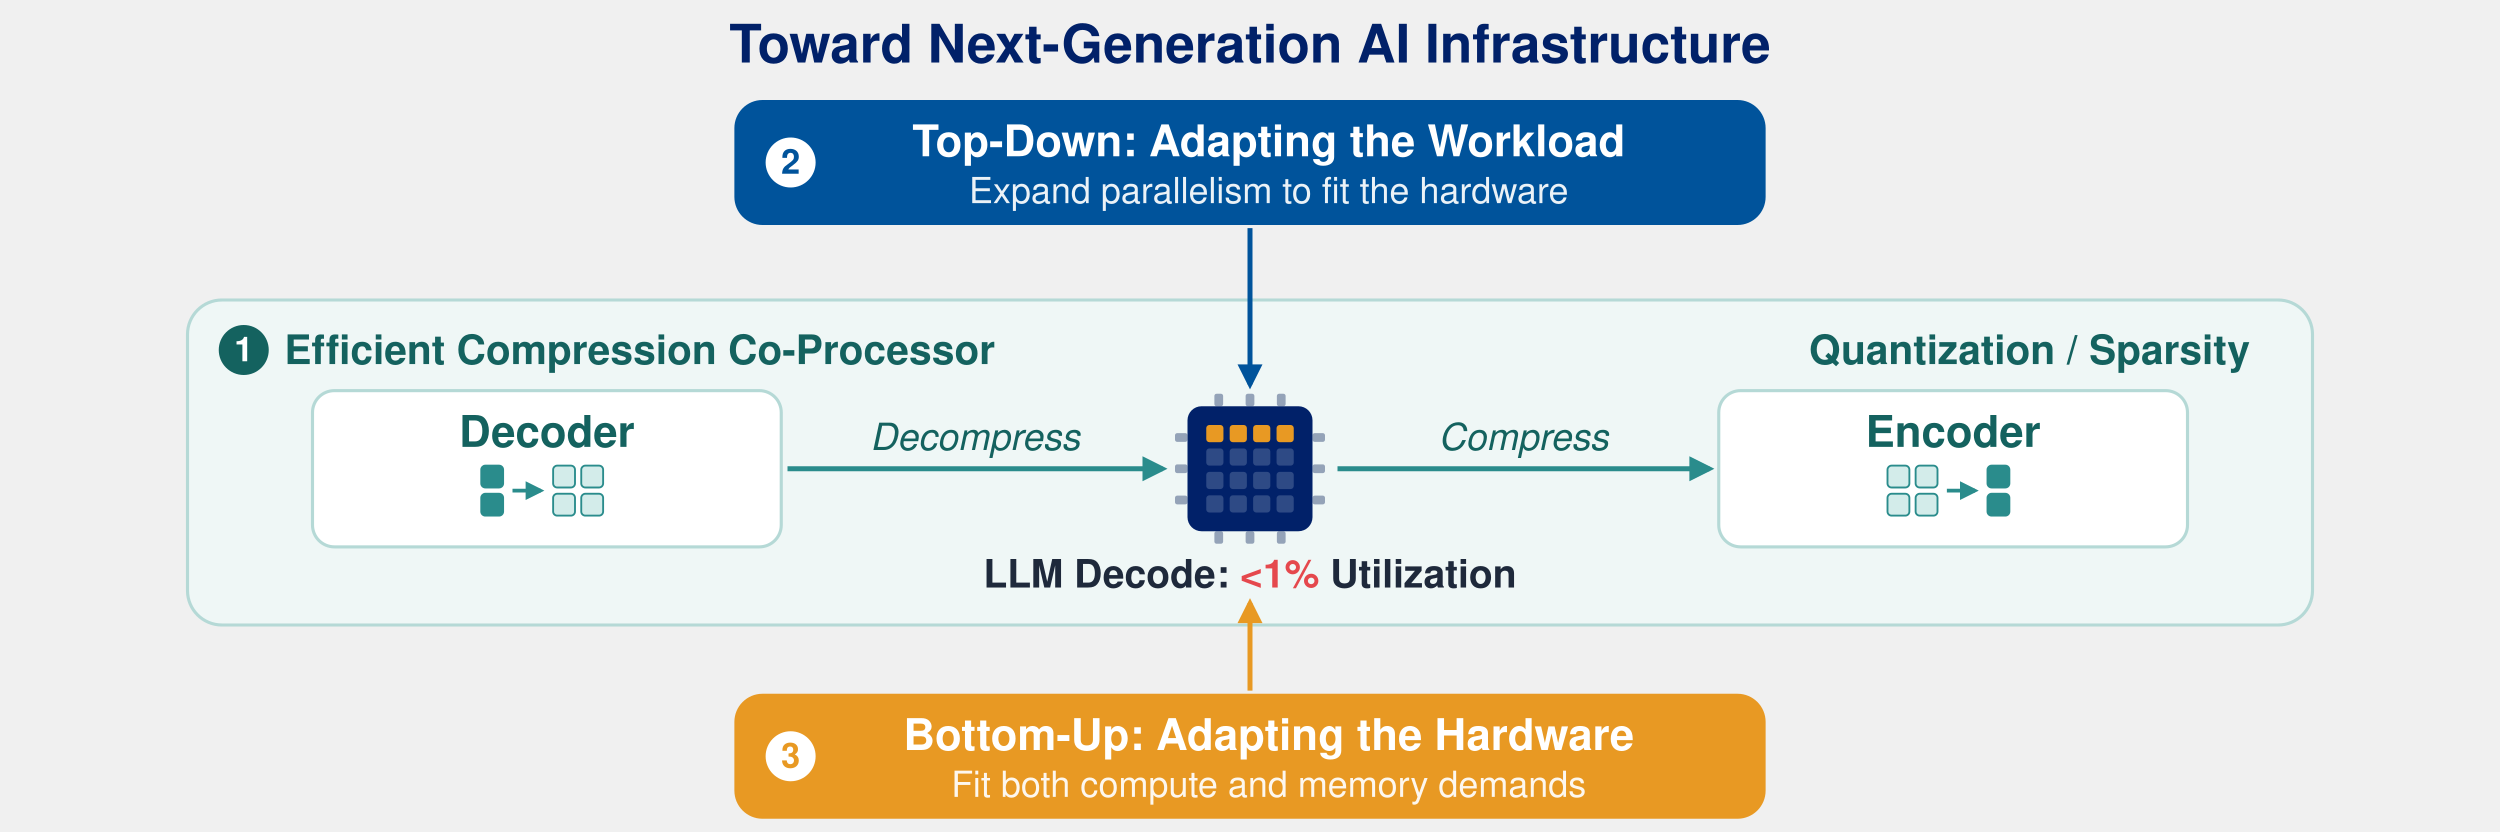
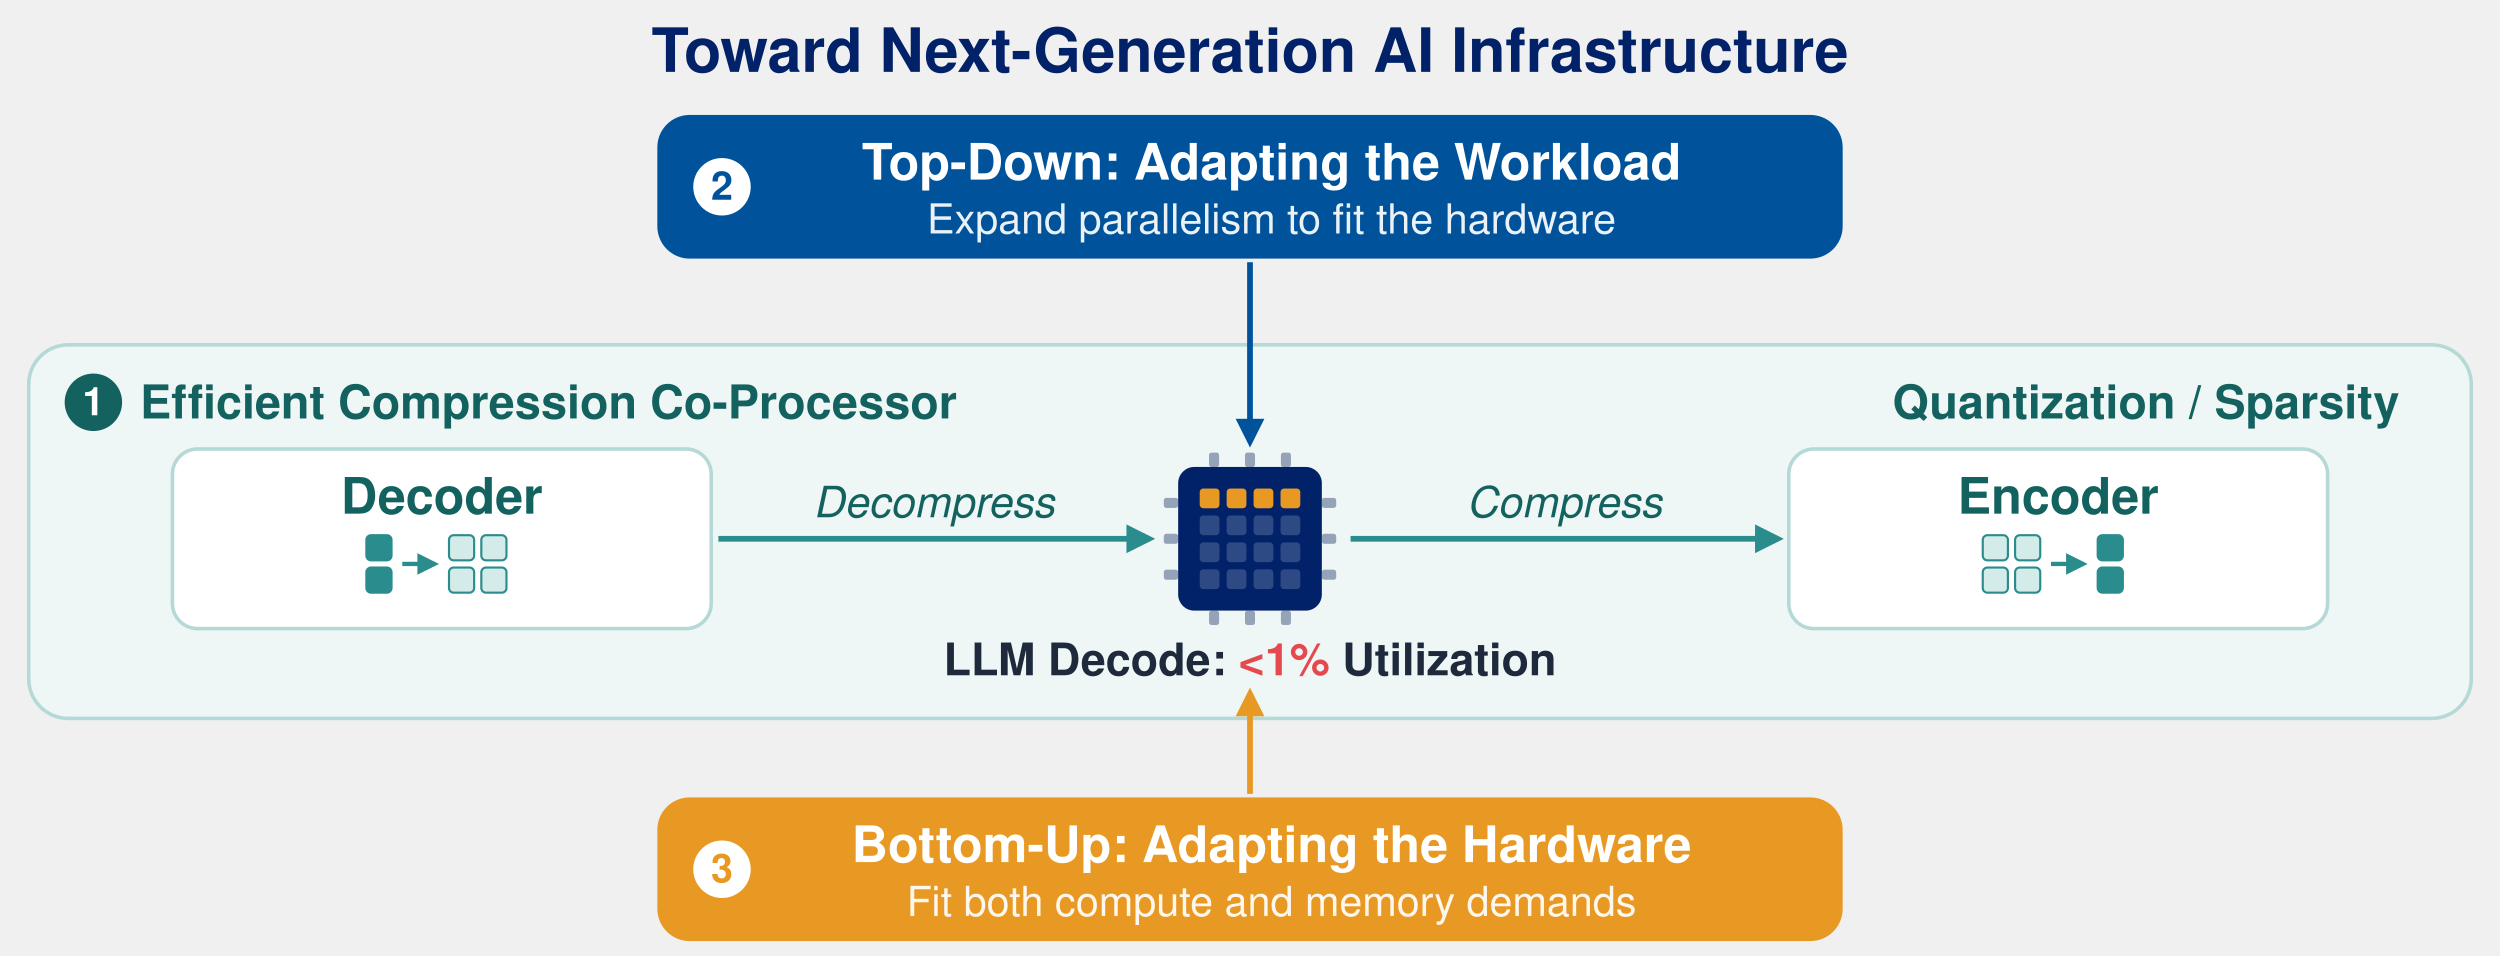
- <svg xmlns="http://www.w3.org/2000/svg" viewBox="0 0 800 266" width="1200" height="399" style="width:100%;max-width:1200px;height:auto" font-family="-apple-system, BlinkMacSystemFont, 'Segoe UI', Helvetica, Arial, sans-serif" role="img" aria-label="Research overview">
+ <svg xmlns="http://www.w3.org/2000/svg" viewBox="52 0 696 266" width="1200" height="459" style="width:100%;max-width:1200px;height:auto" font-family="-apple-system, BlinkMacSystemFont, 'Segoe UI', Helvetica, Arial, sans-serif" role="img" aria-label="Research overview">
  <defs>
    <marker id="m1" viewBox="0 0 10 10" refX="8" refY="5" markerWidth="5" markerHeight="5" orient="auto">
      <path d="M0,0 L10,5 L0,10 z" fill="#2A8C8C" />
    </marker>
    <marker id="m2" viewBox="0 0 10 10" refX="8" refY="5" markerWidth="5" markerHeight="5" orient="auto">
      <path d="M0,0 L10,5 L0,10 z" fill="#00539B" />
    </marker>
    <marker id="m3" viewBox="0 0 10 10" refX="8" refY="5" markerWidth="5" markerHeight="5" orient="auto">
      <path d="M0,0 L10,5 L0,10 z" fill="#E89923" />
    </marker>
  </defs>
  <text x="400.0" y="20" text-anchor="middle" font-size="17" font-weight="700" fill="#012169">Toward Next-Generation AI Infrastructure</text>
  <g transform="translate(0,28)">
    <rect x="60" y="68" width="680" height="104" rx="11" fill="#EFF7F6" stroke="#B5D9D6" />
    <circle cx="78" cy="84" r="8" fill="#14625F" />
    <text x="78" y="87.6" text-anchor="middle" font-size="11" font-weight="700" fill="#fff">1</text>
    <text x="91" y="88.5" font-size="13" font-weight="700" fill="#14625F">Efficient Compression Co-Processor</text>
    <text x="720" y="88.5" text-anchor="end" font-size="13" font-weight="700" fill="#14625F">Quantization / Sparsity</text>
    <rect x="100" y="97.0" width="150" height="50" rx="7" fill="#FFFFFF" stroke="#B5D9D6" />
    <text x="175.0" y="115.0" text-anchor="middle" font-size="14" font-weight="700" fill="#14625F">Decoder</text>
    <rect x="154.0" y="121.0" width="7" height="7" rx="1.3" fill="#2A8C8C" stroke="#2A8C8C" stroke-width="0.6" />
    <rect x="154.0" y="130.0" width="7" height="7" rx="1.3" fill="#2A8C8C" stroke="#2A8C8C" stroke-width="0.6" />
    <path d="M164.0,129.0 L173.0,129.0" stroke="#2A8C8C" stroke-width="1.2" marker-end="url(#m1)" />
    <rect x="177.0" y="121.0" width="7" height="7" rx="1.3" fill="#D3ECEA" stroke="#2A8C8C" stroke-width="0.6" />
    <rect x="186.0" y="121.0" width="7" height="7" rx="1.3" fill="#D3ECEA" stroke="#2A8C8C" stroke-width="0.6" />
    <rect x="177.0" y="130.0" width="7" height="7" rx="1.3" fill="#D3ECEA" stroke="#2A8C8C" stroke-width="0.6" />
    <rect x="186.0" y="130.0" width="7" height="7" rx="1.3" fill="#D3ECEA" stroke="#2A8C8C" stroke-width="0.6" />
    <rect x="550" y="97.0" width="150" height="50" rx="7" fill="#FFFFFF" stroke="#B5D9D6" />
    <text x="625.0" y="115.0" text-anchor="middle" font-size="14" font-weight="700" fill="#14625F">Encoder</text>
    <rect x="604.0" y="121.0" width="7" height="7" rx="1.3" fill="#D3ECEA" stroke="#2A8C8C" stroke-width="0.6" />
    <rect x="613.0" y="121.0" width="7" height="7" rx="1.3" fill="#D3ECEA" stroke="#2A8C8C" stroke-width="0.6" />
    <rect x="604.0" y="130.0" width="7" height="7" rx="1.3" fill="#D3ECEA" stroke="#2A8C8C" stroke-width="0.6" />
    <rect x="613.0" y="130.0" width="7" height="7" rx="1.3" fill="#D3ECEA" stroke="#2A8C8C" stroke-width="0.6" />
    <path d="M623.0,129.0 L632.0,129.0" stroke="#2A8C8C" stroke-width="1.2" marker-end="url(#m1)" />
    <rect x="636.0" y="121.0" width="7" height="7" rx="1.3" fill="#2A8C8C" stroke="#2A8C8C" stroke-width="0.6" />
    <rect x="636.0" y="130.0" width="7" height="7" rx="1.3" fill="#2A8C8C" stroke="#2A8C8C" stroke-width="0.6" />
    <line x1="252" y1="122" x2="372.0" y2="122" stroke="#2A8C8C" stroke-width="1.6" marker-end="url(#m1)" />
    <text x="312.0" y="116" text-anchor="middle" font-size="12" font-style="italic" fill="#14625F">Decompress</text>
    <line x1="428.0" y1="122" x2="547" y2="122" stroke="#2A8C8C" stroke-width="1.6" marker-end="url(#m1)" />
    <text x="487.5" y="116" text-anchor="middle" font-size="12" font-style="italic" fill="#14625F">Compress</text>
    <g fill="#94A3B8">
      <rect x="388.6" y="98.0" width="2.8" height="4" rx="0.7" />
      <rect x="388.6" y="142.0" width="2.8" height="4" rx="0.7" />
      <rect x="376.0" y="110.6" width="4" height="2.8" rx="0.7" />
      <rect x="420.0" y="110.6" width="4" height="2.8" rx="0.7" />
      <rect x="398.6" y="98.0" width="2.8" height="4" rx="0.7" />
      <rect x="398.6" y="142.0" width="2.8" height="4" rx="0.7" />
      <rect x="376.0" y="120.6" width="4" height="2.8" rx="0.7" />
      <rect x="420.0" y="120.6" width="4" height="2.8" rx="0.7" />
      <rect x="408.6" y="98.0" width="2.8" height="4" rx="0.7" />
      <rect x="408.6" y="142.0" width="2.8" height="4" rx="0.7" />
      <rect x="376.0" y="130.6" width="4" height="2.8" rx="0.7" />
      <rect x="420.0" y="130.6" width="4" height="2.8" rx="0.7" />
    </g>
    <rect x="380.0" y="102.0" width="40" height="40" rx="4.5" fill="#012169" />
    <rect x="386.00" y="108.00" width="5.50" height="5.50" rx="1" fill="#E89923" />
    <rect x="393.50" y="108.00" width="5.50" height="5.50" rx="1" fill="#E89923" />
    <rect x="401.00" y="108.00" width="5.50" height="5.50" rx="1" fill="#E89923" />
    <rect x="408.50" y="108.00" width="5.50" height="5.50" rx="1" fill="#E89923" />
    <rect x="386.00" y="115.50" width="5.50" height="5.50" rx="1" fill="#2E4A85" />
    <rect x="393.50" y="115.50" width="5.50" height="5.50" rx="1" fill="#2E4A85" />
    <rect x="401.00" y="115.50" width="5.50" height="5.50" rx="1" fill="#2E4A85" />
    <rect x="408.50" y="115.50" width="5.50" height="5.50" rx="1" fill="#2E4A85" />
    <rect x="386.00" y="123.00" width="5.50" height="5.50" rx="1" fill="#2E4A85" />
    <rect x="393.50" y="123.00" width="5.50" height="5.50" rx="1" fill="#2E4A85" />
    <rect x="401.00" y="123.00" width="5.50" height="5.50" rx="1" fill="#2E4A85" />
    <rect x="408.50" y="123.00" width="5.50" height="5.50" rx="1" fill="#2E4A85" />
    <rect x="386.00" y="130.50" width="5.50" height="5.50" rx="1" fill="#2E4A85" />
    <rect x="393.50" y="130.50" width="5.50" height="5.50" rx="1" fill="#2E4A85" />
    <rect x="401.00" y="130.50" width="5.50" height="5.50" rx="1" fill="#2E4A85" />
    <rect x="408.50" y="130.50" width="5.50" height="5.50" rx="1" fill="#2E4A85" />
    <text x="400.0" y="160.0" text-anchor="middle" font-size="12.5" font-weight="600" fill="#1E293B">LLM Decode: <tspan font-weight="700" fill="#E5484D">&lt;1%</tspan> Utilization</text>
    <rect x="235.0" y="4" width="330" height="40" rx="9" fill="#00539B" />
    <circle cx="253.0" cy="24" r="8" fill="#fff" />
    <text x="253.0" y="27.6" text-anchor="middle" font-size="11" font-weight="700" fill="#00539B">2</text>
    <text x="406.0" y="22" text-anchor="middle" font-size="14" font-weight="700" fill="#FFFFFF">Top-Down: Adapting the Workload</text>
    <text x="406.0" y="37" text-anchor="middle" font-size="11.5" fill="#FFFFFF" fill-opacity="0.92">Expand parallelism to fit the hardware</text>
    <line x1="400.0" y1="45" x2="400.0" y2="95.0" stroke="#00539B" stroke-width="1.6" marker-end="url(#m2)" />
    <line x1="400.0" y1="193" x2="400.0" y2="165.0" stroke="#E89923" stroke-width="1.6" marker-end="url(#m3)" />
    <rect x="235.0" y="194" width="330" height="40" rx="9" fill="#E89923" />
    <circle cx="253.0" cy="214" r="8" fill="#fff" />
    <text x="253.0" y="217.6" text-anchor="middle" font-size="11" font-weight="700" fill="#E89923">3</text>
    <text x="406.0" y="212" text-anchor="middle" font-size="14" font-weight="700" fill="#FFFFFF">Bottom-Up: Adapting the Hardware</text>
    <text x="406.0" y="227" text-anchor="middle" font-size="11.5" fill="#FFFFFF" fill-opacity="0.92">Fit both compute and memory demands</text>
  </g>
</svg>
